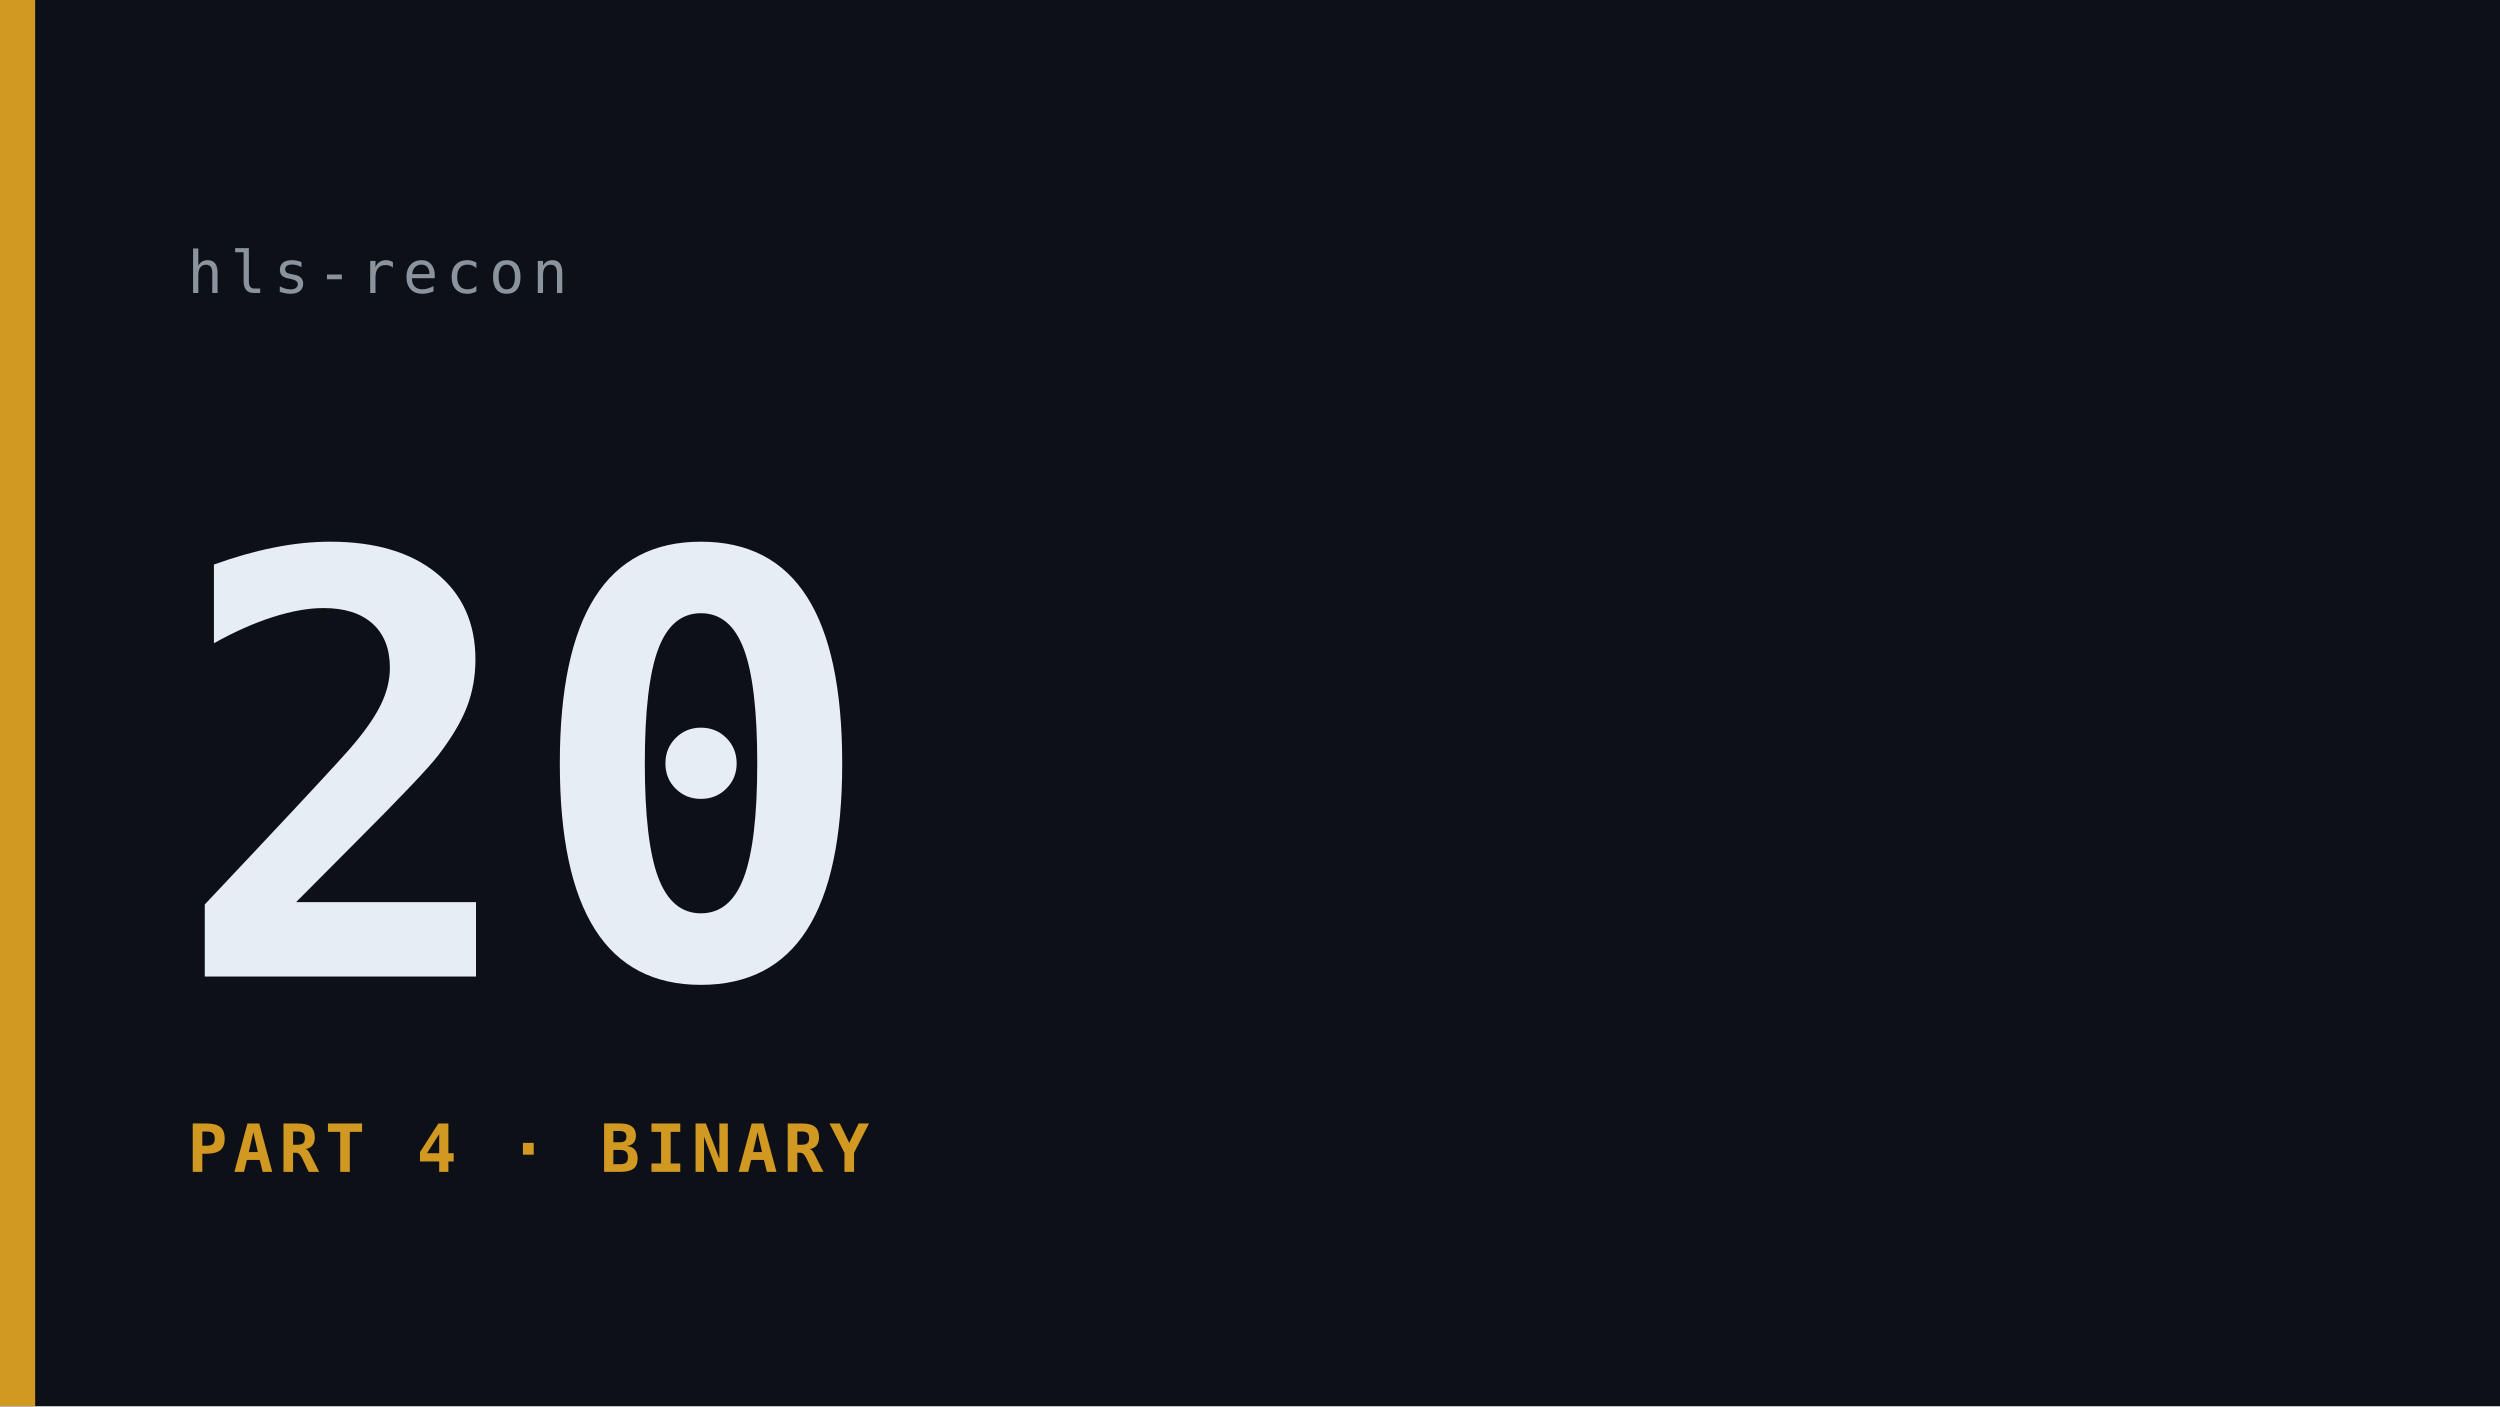
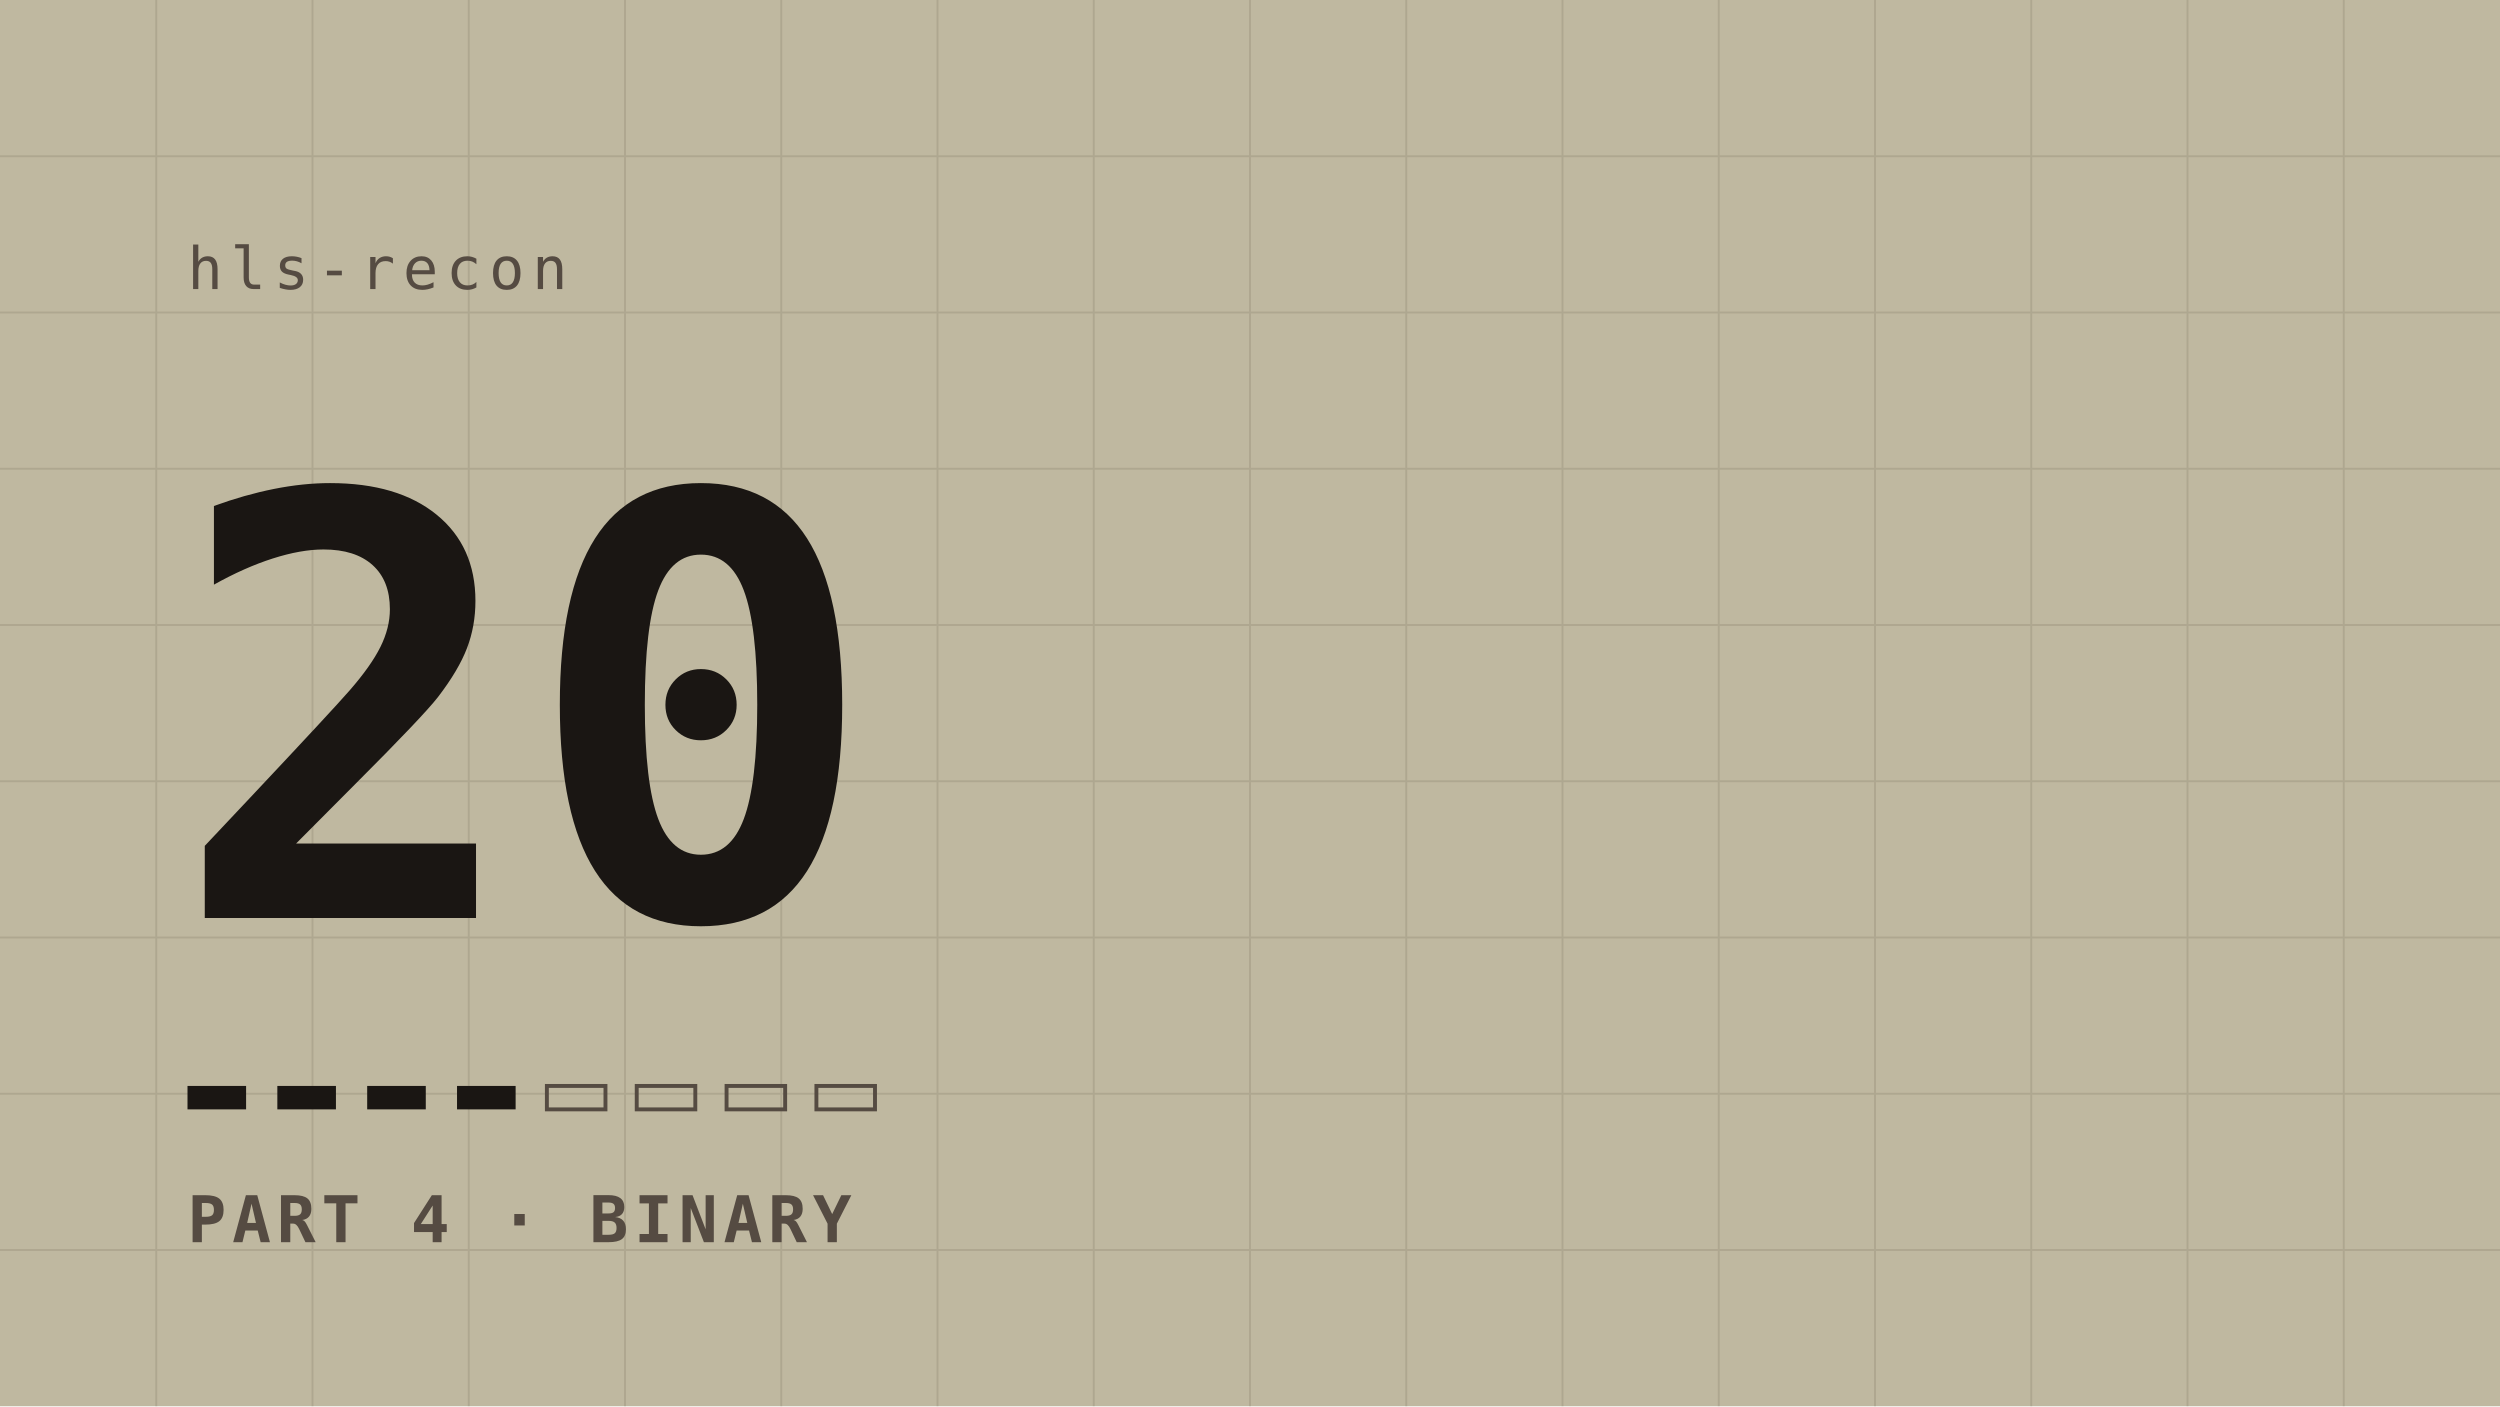
- <svg xmlns="http://www.w3.org/2000/svg" viewBox="0 0 1280 720" role="img" aria-label="hls-recon 제20장 ISO-BMFF: 재귀 TLV 구조와 구조적 완결성 검사">
-   <style>
-     .bg{fill:#0d1117}.ink{fill:#e6edf3}.muted{fill:#8b949e}.acc{fill:#d29922}
-   </style>
-   <rect class="bg" width="1280" height="720" />
-   <rect class="acc" x="0" y="0" width="18" height="720" />
-   <text class="muted" x="96" y="150" font-family="ui-monospace, SFMono-Regular, Menlo, Consolas, monospace" font-size="30" letter-spacing="4">hls-recon</text>
-   <text class="ink" x="88" y="500" font-family="ui-monospace, SFMono-Regular, Menlo, Consolas, monospace" font-size="300" font-weight="700">20</text>
-   <text class="acc" x="96" y="600" font-family="ui-monospace, SFMono-Regular, Menlo, Consolas, monospace" font-size="34" font-weight="700" letter-spacing="3">PART 4 · BINARY</text>
+ <svg xmlns="http://www.w3.org/2000/svg" viewBox="0 0 1280 720" width="1280" height="720">
+   <rect width="1280" height="720" fill="#bfb8a0" />
+   <path d="M80 0V720M160 0V720M240 0V720M320 0V720M400 0V720M480 0V720M560 0V720M640 0V720M720 0V720M800 0V720M880 0V720M960 0V720M1040 0V720M1120 0V720M1200 0V720M0 80H1280M0 160H1280M0 240H1280M0 320H1280M0 400H1280M0 480H1280M0 560H1280M0 640H1280" stroke="#948c76" stroke-width="1" opacity=".38" fill="none" />
+   <text x="96" y="148" font-family="ui-monospace, SFMono-Regular, Menlo, Consolas, monospace" font-size="30" font-weight="400" letter-spacing="4" fill="#554b42">hls-recon</text>
+   <text x="88" y="470" font-family="ui-monospace, SFMono-Regular, Menlo, Consolas, monospace" font-size="300" font-weight="700" fill="#1a1613">20</text>
+   <rect x="96" y="556" width="30" height="12" fill="#1a1613" />
+   <rect x="142" y="556" width="30" height="12" fill="#1a1613" />
+   <rect x="188" y="556" width="30" height="12" fill="#1a1613" />
+   <rect x="234" y="556" width="30" height="12" fill="#1a1613" />
+   <rect x="280" y="556" width="30" height="12" fill="none" stroke="#554b42" stroke-width="2" />
+   <rect x="326" y="556" width="30" height="12" fill="none" stroke="#554b42" stroke-width="2" />
+   <rect x="372" y="556" width="30" height="12" fill="none" stroke="#554b42" stroke-width="2" />
+   <rect x="418" y="556" width="30" height="12" fill="none" stroke="#554b42" stroke-width="2" />
+   <text x="96" y="636" font-family="ui-monospace, SFMono-Regular, Menlo, Consolas, monospace" font-size="33" font-weight="700" letter-spacing="3" fill="#554b42">PART 4 · BINARY</text>
</svg>
